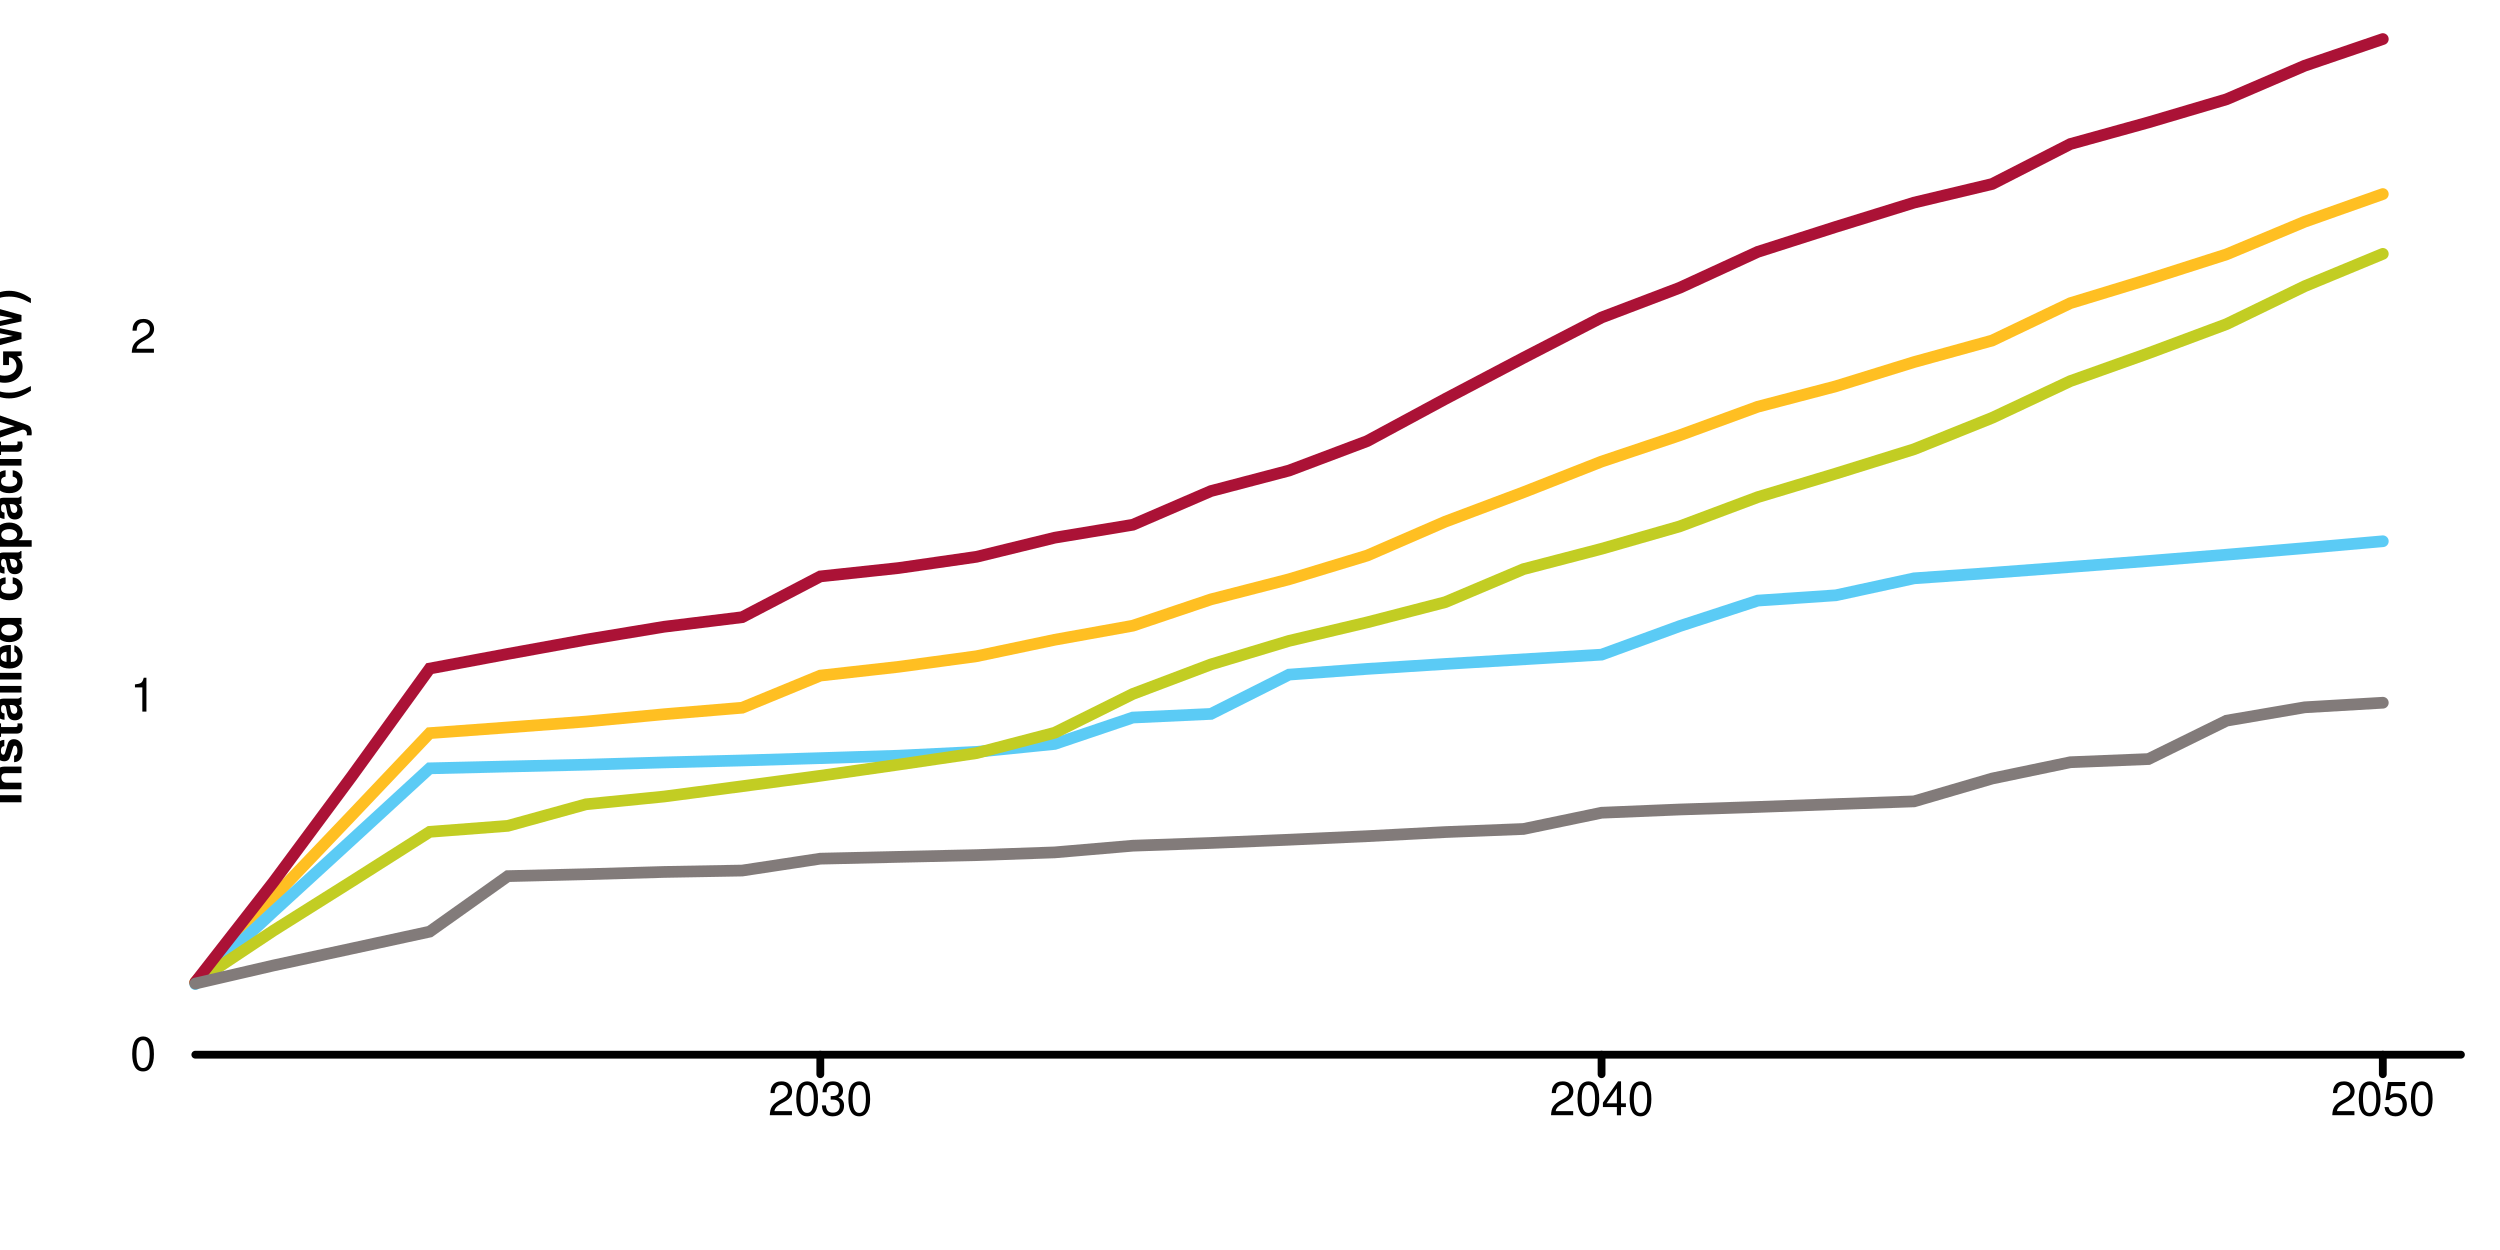
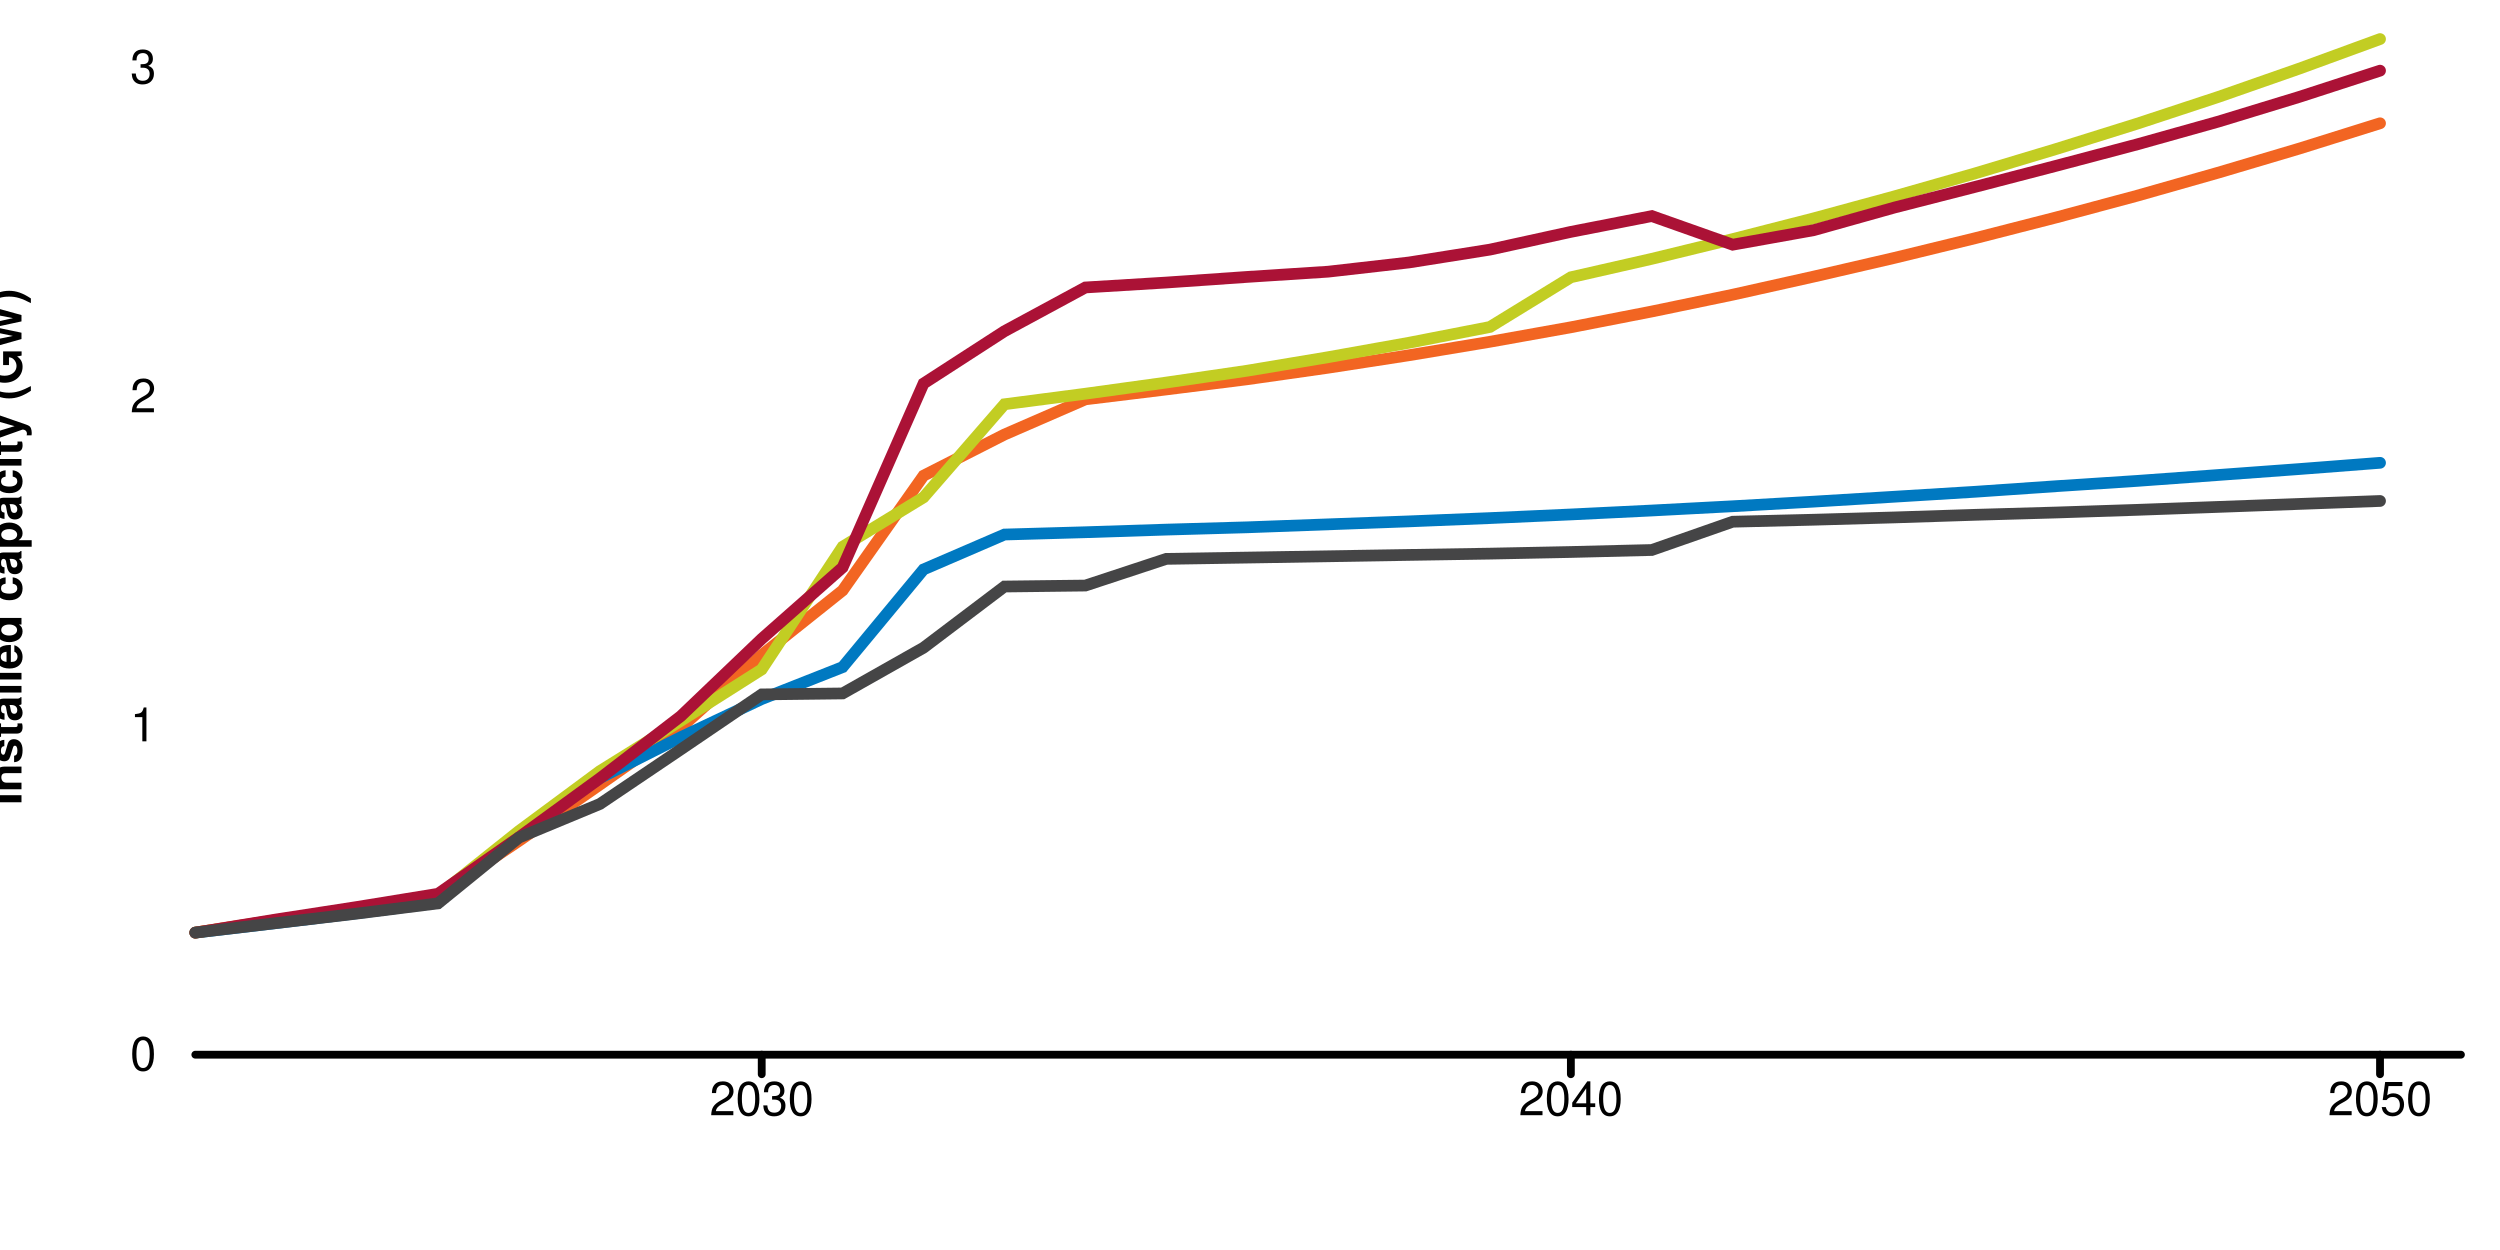
<svg xmlns="http://www.w3.org/2000/svg" width="640" height="320" viewBox="0 0 640 320" style="overflow:display" preserveAspectRatio="xMinYMin meet" overflow="visible">
  <defs>
    <style>
	.data-series path.line { fill-opacity: 0; }
	.data-series path.line.dotted { stroke-dasharray: 12 20 }
	.data-series circle { display: none; }
	.data-series:hover path.line, .data-series.on path.line { stroke-width: 5; }
	.data-series:hover circle, .data-series.on circle { display: inline; }
	.data-series circle:hover, .data-series circle.on { r: 6px!important; fill: black; }
	.grid { font-family: "Helvetica Neue",Helvetica,Arial,"Lucida Grande",sans-serif; }
	.grid line { stroke: rgb(0,0,0); stroke-width: 2; stroke-linecap: round; }
	.grid.grid-x text { text-anchor: middle; dominant-baseline: hanging; transform: translateY(10px); }
	.grid.grid-y text { text-anchor: end; dominant-baseline: middle; transform: translateX(-10px); }
	</style>
  </defs>
  <g class="grid grid-y">
    <line x1="50" y1="270" x2="630" y2="270" data-left="50" />
    <text x="50" y="270" text-anchor="end">0</text>
-     <text x="50" y="178.156" text-anchor="end">1</text>
-     <text x="50" y="86.312" text-anchor="end">2</text>
+     <text x="50" y="185.776" text-anchor="end">1</text>
+     <text x="50" y="101.552" text-anchor="end">2</text>
+     <text x="50" y="17.328" text-anchor="end">3</text>
    <text style="text-anchor:middle;dominant-baseline:hanging;font-weight:bold;transform: translateY(140px) rotate(-90deg);">Installed capacity (GW)</text>
  </g>
  <g class="grid grid-x">
-     <line class="tick" x1="210" y1="270" x2="210" y2="275" />
-     <text x="210" y="270" text-anchor="middle">2030</text>
-     <line class="tick" x1="410" y1="270" x2="410" y2="275" />
-     <text x="410" y="270" text-anchor="middle">2040</text>
-     <line class="tick" x1="610" y1="270" x2="610" y2="275" />
-     <text x="610" y="270" text-anchor="middle">2050</text>
+     <line class="tick" x1="195" y1="270" x2="195" y2="275" />
+     <text x="195" y="270" text-anchor="middle">2030</text>
+     <line class="tick" x1="402.143" y1="270" x2="402.143" y2="275" />
+     <text x="402.143" y="270" text-anchor="middle">2040</text>
+     <line class="tick" x1="609.286" y1="270" x2="609.286" y2="275" />
+     <text x="609.286" y="270" text-anchor="middle">2050</text>
    <text style="text-anchor:middle;dominant-baseline:hanging;font-weight:bold;transform: translateY(140px) rotate(-90deg);" />
  </g>
-   <g data-scenario="consumer-transformation" class="data-series">
-     <path d="M 50.00,251.46L 70.00,229.74L 90.00,208.77L 110.00,187.68L 130.00,186.22L 150.00,184.72L 170.00,182.84L 190.00,181.18L 210.00,172.95L 230.00,170.71L 250.00,167.99L 270.00,163.78L 290.00,160.18L 310.00,153.44L 330.00,148.29L 350.00,142.22L 370.00,133.54L 390.00,126.02L 410.00,118.16L 430.00,111.44L 450.00,104.12L 470.00,98.88L 490.00,92.69L 510.00,87.17L 530.00,77.61L 550.00,71.51L 570.00,65.11L 590.00,56.76L 610.00,49.68" id="Consumer Transformation" class="line" stroke="#FFBF22" stroke-width="3" stroke-linecap="round" />
-     <circle cx="50.00" cy="251.46" data-y="0.201818949" data-x="2022" r="4" fill="#FFBF22" />
-     <circle cx="70.00" cy="229.74" data-y="0.438388362" data-x="2023" r="4" fill="#FFBF22" />
-     <circle cx="90.00" cy="208.77" data-y="0.666669323" data-x="2024" r="4" fill="#FFBF22" />
-     <circle cx="110.00" cy="187.68" data-y="0.89629022" data-x="2025" r="4" fill="#FFBF22" />
-     <circle cx="130.00" cy="186.22" data-y="0.91223424" data-x="2026" r="4" fill="#FFBF22" />
-     <circle cx="150.00" cy="184.72" data-y="0.928571206" data-x="2027" r="4" fill="#FFBF22" />
-     <circle cx="170.00" cy="182.84" data-y="0.949045553" data-x="2028" r="4" fill="#FFBF22" />
-     <circle cx="190.00" cy="181.18" data-y="0.967047565" data-x="2029" r="4" fill="#FFBF22" />
-     <circle cx="210.00" cy="172.95" data-y="1.056679177" data-x="2030" r="4" fill="#FFBF22" />
-     <circle cx="230.00" cy="170.71" data-y="1.081080323" data-x="2031" r="4" fill="#FFBF22" />
-     <circle cx="250.00" cy="167.99" data-y="1.110653707" data-x="2032" r="4" fill="#FFBF22" />
-     <circle cx="270.00" cy="163.78" data-y="1.156505912" data-x="2033" r="4" fill="#FFBF22" />
-     <circle cx="290.00" cy="160.18" data-y="1.195753429" data-x="2034" r="4" fill="#FFBF22" />
-     <circle cx="310.00" cy="153.44" data-y="1.269108927" data-x="2035" r="4" fill="#FFBF22" />
-     <circle cx="330.00" cy="148.29" data-y="1.32521968" data-x="2036" r="4" fill="#FFBF22" />
-     <circle cx="350.00" cy="142.22" data-y="1.391256652" data-x="2037" r="4" fill="#FFBF22" />
-     <circle cx="370.00" cy="133.54" data-y="1.485740598" data-x="2038" r="4" fill="#FFBF22" />
-     <circle cx="390.00" cy="126.02" data-y="1.567652381" data-x="2039" r="4" fill="#FFBF22" />
-     <circle cx="410.00" cy="118.16" data-y="1.653250783" data-x="2040" r="4" fill="#FFBF22" />
-     <circle cx="430.00" cy="111.44" data-y="1.726365321" data-x="2041" r="4" fill="#FFBF22" />
-     <circle cx="450.00" cy="104.12" data-y="1.806131982" data-x="2042" r="4" fill="#FFBF22" />
-     <circle cx="470.00" cy="98.88" data-y="1.863164478" data-x="2043" r="4" fill="#FFBF22" />
-     <circle cx="490.00" cy="92.69" data-y="1.930511181" data-x="2044" r="4" fill="#FFBF22" />
-     <circle cx="510.00" cy="87.17" data-y="1.990665403" data-x="2045" r="4" fill="#FFBF22" />
-     <circle cx="530.00" cy="77.61" data-y="2.094709519" data-x="2046" r="4" fill="#FFBF22" />
-     <circle cx="550.00" cy="71.51" data-y="2.161202124" data-x="2047" r="4" fill="#FFBF22" />
-     <circle cx="570.00" cy="65.11" data-y="2.230872059" data-x="2048" r="4" fill="#FFBF22" />
-     <circle cx="590.00" cy="56.76" data-y="2.321739615" data-x="2049" r="4" fill="#FFBF22" />
-     <circle cx="610.00" cy="49.68" data-y="2.398813678" data-x="2050" r="4" fill="#FFBF22" />
+   <g data-scenario="electric-engagement" class="data-series">
+     <path d="M 50.00,238.75L 70.71,235.55L 91.43,232.52L 112.14,229.15L 132.86,215.25L 153.57,200.85L 174.29,186.28L 195.00,167.67L 215.71,151.16L 236.43,121.77L 257.14,111.24L 277.86,102.23L 298.57,99.70L 319.29,97.09L 340.00,94.14L 360.71,90.94L 381.43,87.49L 402.14,83.78L 422.86,79.74L 443.57,75.44L 464.29,70.81L 485.00,66.01L 505.71,60.96L 526.43,55.65L 547.14,50.09L 567.86,44.20L 588.57,38.05L 609.29,31.56" id="Electric Engagement" class="line" stroke="#F26522" stroke-width="3" stroke-linecap="round" />
+     <circle cx="50.00" cy="238.75" data-y="0.371" data-x="2023" r="4" fill="#F26522" />
+     <circle cx="70.71" cy="235.55" data-y="0.409" data-x="2024" r="4" fill="#F26522" />
+     <circle cx="91.43" cy="232.52" data-y="0.445" data-x="2025" r="4" fill="#F26522" />
+     <circle cx="112.14" cy="229.15" data-y="0.485" data-x="2026" r="4" fill="#F26522" />
+     <circle cx="132.86" cy="215.25" data-y="0.650" data-x="2027" r="4" fill="#F26522" />
+     <circle cx="153.57" cy="200.85" data-y="0.821" data-x="2028" r="4" fill="#F26522" />
+     <circle cx="174.29" cy="186.28" data-y="0.994" data-x="2029" r="4" fill="#F26522" />
+     <circle cx="195.00" cy="167.67" data-y="1.215" data-x="2030" r="4" fill="#F26522" />
+     <circle cx="215.71" cy="151.16" data-y="1.411" data-x="2031" r="4" fill="#F26522" />
+     <circle cx="236.43" cy="121.77" data-y="1.760" data-x="2032" r="4" fill="#F26522" />
+     <circle cx="257.14" cy="111.24" data-y="1.885" data-x="2033" r="4" fill="#F26522" />
+     <circle cx="277.86" cy="102.23" data-y="1.992" data-x="2034" r="4" fill="#F26522" />
+     <circle cx="298.57" cy="99.70" data-y="2.022" data-x="2035" r="4" fill="#F26522" />
+     <circle cx="319.29" cy="97.09" data-y="2.053" data-x="2036" r="4" fill="#F26522" />
+     <circle cx="340.00" cy="94.14" data-y="2.088" data-x="2037" r="4" fill="#F26522" />
+     <circle cx="360.71" cy="90.94" data-y="2.126" data-x="2038" r="4" fill="#F26522" />
+     <circle cx="381.43" cy="87.49" data-y="2.167" data-x="2039" r="4" fill="#F26522" />
+     <circle cx="402.14" cy="83.78" data-y="2.211" data-x="2040" r="4" fill="#F26522" />
+     <circle cx="422.86" cy="79.74" data-y="2.259" data-x="2041" r="4" fill="#F26522" />
+     <circle cx="443.57" cy="75.44" data-y="2.310" data-x="2042" r="4" fill="#F26522" />
+     <circle cx="464.29" cy="70.81" data-y="2.365" data-x="2043" r="4" fill="#F26522" />
+     <circle cx="485.00" cy="66.01" data-y="2.422" data-x="2044" r="4" fill="#F26522" />
+     <circle cx="505.71" cy="60.96" data-y="2.482" data-x="2045" r="4" fill="#F26522" />
+     <circle cx="526.43" cy="55.65" data-y="2.545" data-x="2046" r="4" fill="#F26522" />
+     <circle cx="547.14" cy="50.09" data-y="2.611" data-x="2047" r="4" fill="#F26522" />
+     <circle cx="567.86" cy="44.20" data-y="2.681" data-x="2048" r="4" fill="#F26522" />
+     <circle cx="588.57" cy="38.05" data-y="2.754" data-x="2049" r="4" fill="#F26522" />
+     <circle cx="609.29" cy="31.56" data-y="2.831" data-x="2050" r="4" fill="#F26522" />
  </g>
-   <g data-scenario="system-transformation" class="data-series">
-     <path d="M 50.00,251.92L 70.00,233.36L 90.00,215.05L 110.00,196.69L 130.00,196.22L 150.00,195.76L 170.00,195.18L 190.00,194.68L 210.00,194.08L 230.00,193.46L 250.00,192.48L 270.00,190.45L 290.00,183.69L 310.00,182.76L 330.00,172.70L 350.00,171.24L 370.00,169.97L 390.00,168.78L 410.00,167.59L 430.00,160.28L 450.00,153.75L 470.00,152.39L 490.00,148.05L 510.00,146.64L 530.00,145.14L 550.00,143.61L 570.00,142.00L 590.00,140.32L 610.00,138.56" id="System Transformation" class="line" stroke="#5BCBF5" stroke-width="3" stroke-linecap="round" />
-     <circle cx="50.00" cy="251.92" data-y="0.196857903" data-x="2022" r="4" fill="#5BCBF5" />
-     <circle cx="70.00" cy="233.36" data-y="0.398944205" data-x="2023" r="4" fill="#5BCBF5" />
-     <circle cx="90.00" cy="215.05" data-y="0.598310071" data-x="2024" r="4" fill="#5BCBF5" />
-     <circle cx="110.00" cy="196.69" data-y="0.798156265" data-x="2025" r="4" fill="#5BCBF5" />
-     <circle cx="130.00" cy="196.22" data-y="0.80331097" data-x="2026" r="4" fill="#5BCBF5" />
-     <circle cx="150.00" cy="195.76" data-y="0.808343452" data-x="2027" r="4" fill="#5BCBF5" />
-     <circle cx="170.00" cy="195.18" data-y="0.814658454" data-x="2028" r="4" fill="#5BCBF5" />
-     <circle cx="190.00" cy="194.68" data-y="0.820067979" data-x="2029" r="4" fill="#5BCBF5" />
-     <circle cx="210.00" cy="194.08" data-y="0.826631752" data-x="2030" r="4" fill="#5BCBF5" />
-     <circle cx="230.00" cy="193.46" data-y="0.833393535" data-x="2031" r="4" fill="#5BCBF5" />
-     <circle cx="250.00" cy="192.48" data-y="0.844040494" data-x="2032" r="4" fill="#5BCBF5" />
-     <circle cx="270.00" cy="190.45" data-y="0.866145157" data-x="2033" r="4" fill="#5BCBF5" />
-     <circle cx="290.00" cy="183.69" data-y="0.939716664" data-x="2034" r="4" fill="#5BCBF5" />
-     <circle cx="310.00" cy="182.76" data-y="0.949890597" data-x="2035" r="4" fill="#5BCBF5" />
-     <circle cx="330.00" cy="172.70" data-y="1.05944531" data-x="2036" r="4" fill="#5BCBF5" />
-     <circle cx="350.00" cy="171.24" data-y="1.075319544" data-x="2037" r="4" fill="#5BCBF5" />
-     <circle cx="370.00" cy="169.97" data-y="1.089085755" data-x="2038" r="4" fill="#5BCBF5" />
-     <circle cx="390.00" cy="168.78" data-y="1.102036117" data-x="2039" r="4" fill="#5BCBF5" />
-     <circle cx="410.00" cy="167.59" data-y="1.115016562" data-x="2040" r="4" fill="#5BCBF5" />
-     <circle cx="430.00" cy="160.28" data-y="1.194687244" data-x="2041" r="4" fill="#5BCBF5" />
-     <circle cx="450.00" cy="153.75" data-y="1.265754034" data-x="2042" r="4" fill="#5BCBF5" />
-     <circle cx="470.00" cy="152.39" data-y="1.280514791" data-x="2043" r="4" fill="#5BCBF5" />
-     <circle cx="490.00" cy="148.05" data-y="1.327775535" data-x="2044" r="4" fill="#5BCBF5" />
-     <circle cx="510.00" cy="146.64" data-y="1.343170636" data-x="2045" r="4" fill="#5BCBF5" />
-     <circle cx="530.00" cy="145.14" data-y="1.359459697" data-x="2046" r="4" fill="#5BCBF5" />
-     <circle cx="550.00" cy="143.61" data-y="1.376100121" data-x="2047" r="4" fill="#5BCBF5" />
-     <circle cx="570.00" cy="142.00" data-y="1.393693552" data-x="2048" r="4" fill="#5BCBF5" />
-     <circle cx="590.00" cy="140.32" data-y="1.412001492" data-x="2049" r="4" fill="#5BCBF5" />
-     <circle cx="610.00" cy="138.56" data-y="1.431120217" data-x="2050" r="4" fill="#5BCBF5" />
+   <g data-scenario="hydrogen-evolution" class="data-series">
+     <path d="M 50.00,238.75L 70.71,236.31L 91.43,233.78L 112.14,231.09L 132.86,213.15L 153.57,199.17L 174.29,188.72L 195.00,178.95L 215.71,170.78L 236.43,145.77L 257.14,136.84L 277.86,136.25L 298.57,135.58L 319.29,134.99L 340.00,134.23L 360.71,133.47L 381.43,132.63L 402.14,131.70L 422.86,130.69L 443.57,129.60L 464.29,128.42L 485.00,127.16L 505.71,125.89L 526.43,124.46L 547.14,123.11L 567.86,121.60L 588.57,120.08L 609.29,118.48" id="Hydrogen Evolution" class="line" stroke="#0079C1" stroke-width="3" stroke-linecap="round" />
+     <circle cx="50.00" cy="238.75" data-y="0.371" data-x="2023" r="4" fill="#0079C1" />
+     <circle cx="70.71" cy="236.31" data-y="0.400" data-x="2024" r="4" fill="#0079C1" />
+     <circle cx="91.43" cy="233.78" data-y="0.430" data-x="2025" r="4" fill="#0079C1" />
+     <circle cx="112.14" cy="231.09" data-y="0.462" data-x="2026" r="4" fill="#0079C1" />
+     <circle cx="132.86" cy="213.15" data-y="0.675" data-x="2027" r="4" fill="#0079C1" />
+     <circle cx="153.57" cy="199.17" data-y="0.841" data-x="2028" r="4" fill="#0079C1" />
+     <circle cx="174.29" cy="188.72" data-y="0.965" data-x="2029" r="4" fill="#0079C1" />
+     <circle cx="195.00" cy="178.95" data-y="1.081" data-x="2030" r="4" fill="#0079C1" />
+     <circle cx="215.71" cy="170.78" data-y="1.178" data-x="2031" r="4" fill="#0079C1" />
+     <circle cx="236.43" cy="145.77" data-y="1.475" data-x="2032" r="4" fill="#0079C1" />
+     <circle cx="257.14" cy="136.84" data-y="1.581" data-x="2033" r="4" fill="#0079C1" />
+     <circle cx="277.86" cy="136.25" data-y="1.588" data-x="2034" r="4" fill="#0079C1" />
+     <circle cx="298.57" cy="135.58" data-y="1.596" data-x="2035" r="4" fill="#0079C1" />
+     <circle cx="319.29" cy="134.99" data-y="1.603" data-x="2036" r="4" fill="#0079C1" />
+     <circle cx="340.00" cy="134.23" data-y="1.612" data-x="2037" r="4" fill="#0079C1" />
+     <circle cx="360.71" cy="133.47" data-y="1.621" data-x="2038" r="4" fill="#0079C1" />
+     <circle cx="381.43" cy="132.63" data-y="1.631" data-x="2039" r="4" fill="#0079C1" />
+     <circle cx="402.14" cy="131.70" data-y="1.642" data-x="2040" r="4" fill="#0079C1" />
+     <circle cx="422.86" cy="130.69" data-y="1.654" data-x="2041" r="4" fill="#0079C1" />
+     <circle cx="443.57" cy="129.60" data-y="1.667" data-x="2042" r="4" fill="#0079C1" />
+     <circle cx="464.29" cy="128.42" data-y="1.681" data-x="2043" r="4" fill="#0079C1" />
+     <circle cx="485.00" cy="127.16" data-y="1.696" data-x="2044" r="4" fill="#0079C1" />
+     <circle cx="505.71" cy="125.89" data-y="1.711" data-x="2045" r="4" fill="#0079C1" />
+     <circle cx="526.43" cy="124.46" data-y="1.728" data-x="2046" r="4" fill="#0079C1" />
+     <circle cx="547.14" cy="123.11" data-y="1.744" data-x="2047" r="4" fill="#0079C1" />
+     <circle cx="567.86" cy="121.60" data-y="1.762" data-x="2048" r="4" fill="#0079C1" />
+     <circle cx="588.57" cy="120.08" data-y="1.780" data-x="2049" r="4" fill="#0079C1" />
+     <circle cx="609.29" cy="118.48" data-y="1.799" data-x="2050" r="4" fill="#0079C1" />
  </g>
-   <g data-scenario="leading-the-way" class="data-series">
-     <path d="M 50.00,251.54L 70.00,238.24L 90.00,225.66L 110.00,212.95L 130.00,211.42L 150.00,205.90L 170.00,203.91L 190.00,201.27L 210.00,198.60L 230.00,195.74L 250.00,192.80L 270.00,187.58L 290.00,177.65L 310.00,170.09L 330.00,164.06L 350.00,159.32L 370.00,154.15L 390.00,145.70L 410.00,140.49L 430.00,134.75L 450.00,127.26L 470.00,121.23L 490.00,115.00L 510.00,106.96L 530.00,97.56L 550.00,90.43L 570.00,82.97L 590.00,73.27L 610.00,64.99" id="Leading The Way" class="line" stroke="#C2CD23" stroke-width="3" stroke-linecap="round" />
-     <circle cx="50.00" cy="251.54" data-y="0.200970897" data-x="2022" r="4" fill="#C2CD23" />
-     <circle cx="70.00" cy="238.24" data-y="0.345845614" data-x="2023" r="4" fill="#C2CD23" />
-     <circle cx="90.00" cy="225.66" data-y="0.48281428" data-x="2024" r="4" fill="#C2CD23" />
-     <circle cx="110.00" cy="212.95" data-y="0.621196077" data-x="2025" r="4" fill="#C2CD23" />
-     <circle cx="130.00" cy="211.42" data-y="0.637809953" data-x="2026" r="4" fill="#C2CD23" />
-     <circle cx="150.00" cy="205.90" data-y="0.697887893" data-x="2027" r="4" fill="#C2CD23" />
-     <circle cx="170.00" cy="203.91" data-y="0.719618751" data-x="2028" r="4" fill="#C2CD23" />
-     <circle cx="190.00" cy="201.27" data-y="0.74829695" data-x="2029" r="4" fill="#C2CD23" />
-     <circle cx="210.00" cy="198.60" data-y="0.777435934" data-x="2030" r="4" fill="#C2CD23" />
-     <circle cx="230.00" cy="195.74" data-y="0.808538489" data-x="2031" r="4" fill="#C2CD23" />
-     <circle cx="250.00" cy="192.80" data-y="0.840512813" data-x="2032" r="4" fill="#C2CD23" />
-     <circle cx="270.00" cy="187.58" data-y="0.897429032" data-x="2033" r="4" fill="#C2CD23" />
-     <circle cx="290.00" cy="177.65" data-y="1.005539062" data-x="2034" r="4" fill="#C2CD23" />
-     <circle cx="310.00" cy="170.09" data-y="1.087840965" data-x="2035" r="4" fill="#C2CD23" />
-     <circle cx="330.00" cy="164.06" data-y="1.153487038" data-x="2036" r="4" fill="#C2CD23" />
-     <circle cx="350.00" cy="159.32" data-y="1.205115804" data-x="2037" r="4" fill="#C2CD23" />
-     <circle cx="370.00" cy="154.15" data-y="1.261324043" data-x="2038" r="4" fill="#C2CD23" />
-     <circle cx="390.00" cy="145.70" data-y="1.353378963" data-x="2039" r="4" fill="#C2CD23" />
-     <circle cx="410.00" cy="140.49" data-y="1.410117878" data-x="2040" r="4" fill="#C2CD23" />
-     <circle cx="430.00" cy="134.75" data-y="1.472600453" data-x="2041" r="4" fill="#C2CD23" />
-     <circle cx="450.00" cy="127.26" data-y="1.554162853" data-x="2042" r="4" fill="#C2CD23" />
-     <circle cx="470.00" cy="121.23" data-y="1.619826844" data-x="2043" r="4" fill="#C2CD23" />
-     <circle cx="490.00" cy="115.00" data-y="1.687676348" data-x="2044" r="4" fill="#C2CD23" />
-     <circle cx="510.00" cy="106.96" data-y="1.775198146" data-x="2045" r="4" fill="#C2CD23" />
-     <circle cx="530.00" cy="97.56" data-y="1.877521724" data-x="2046" r="4" fill="#C2CD23" />
-     <circle cx="550.00" cy="90.43" data-y="1.955183765" data-x="2047" r="4" fill="#C2CD23" />
-     <circle cx="570.00" cy="82.97" data-y="2.036429835" data-x="2048" r="4" fill="#C2CD23" />
-     <circle cx="590.00" cy="73.27" data-y="2.142054176" data-x="2049" r="4" fill="#C2CD23" />
-     <circle cx="610.00" cy="64.99" data-y="2.2321042" data-x="2050" r="4" fill="#C2CD23" />
+   <g data-scenario="holistic-transition" class="data-series">
+     <path d="M 50.00,238.75L 70.71,235.55L 91.43,232.52L 112.14,229.24L 132.86,212.73L 153.57,197.40L 174.29,184.51L 195.00,171.37L 215.71,139.96L 236.43,127.32L 257.14,103.49L 277.86,100.79L 298.57,97.93L 319.29,94.90L 340.00,91.44L 360.71,87.74L 381.43,83.70L 402.14,70.98L 422.86,66.26L 443.57,61.21L 464.29,55.90L 485.00,50.26L 505.71,44.36L 526.43,38.13L 547.14,31.65L 567.86,24.82L 588.57,17.58L 609.29,10.00" id="Holistic Transition" class="line" stroke="#C2CD23" stroke-width="3" stroke-linecap="round" />
+     <circle cx="50.00" cy="238.75" data-y="0.371" data-x="2023" r="4" fill="#C2CD23" />
+     <circle cx="70.71" cy="235.55" data-y="0.409" data-x="2024" r="4" fill="#C2CD23" />
+     <circle cx="91.43" cy="232.52" data-y="0.445" data-x="2025" r="4" fill="#C2CD23" />
+     <circle cx="112.14" cy="229.24" data-y="0.484" data-x="2026" r="4" fill="#C2CD23" />
+     <circle cx="132.86" cy="212.73" data-y="0.680" data-x="2027" r="4" fill="#C2CD23" />
+     <circle cx="153.57" cy="197.40" data-y="0.862" data-x="2028" r="4" fill="#C2CD23" />
+     <circle cx="174.29" cy="184.51" data-y="1.015" data-x="2029" r="4" fill="#C2CD23" />
+     <circle cx="195.00" cy="171.37" data-y="1.171" data-x="2030" r="4" fill="#C2CD23" />
+     <circle cx="215.71" cy="139.96" data-y="1.544" data-x="2031" r="4" fill="#C2CD23" />
+     <circle cx="236.43" cy="127.32" data-y="1.694" data-x="2032" r="4" fill="#C2CD23" />
+     <circle cx="257.14" cy="103.49" data-y="1.977" data-x="2033" r="4" fill="#C2CD23" />
+     <circle cx="277.86" cy="100.79" data-y="2.009" data-x="2034" r="4" fill="#C2CD23" />
+     <circle cx="298.57" cy="97.93" data-y="2.043" data-x="2035" r="4" fill="#C2CD23" />
+     <circle cx="319.29" cy="94.90" data-y="2.079" data-x="2036" r="4" fill="#C2CD23" />
+     <circle cx="340.00" cy="91.44" data-y="2.120" data-x="2037" r="4" fill="#C2CD23" />
+     <circle cx="360.71" cy="87.74" data-y="2.164" data-x="2038" r="4" fill="#C2CD23" />
+     <circle cx="381.43" cy="83.70" data-y="2.212" data-x="2039" r="4" fill="#C2CD23" />
+     <circle cx="402.14" cy="70.98" data-y="2.363" data-x="2040" r="4" fill="#C2CD23" />
+     <circle cx="422.86" cy="66.26" data-y="2.419" data-x="2041" r="4" fill="#C2CD23" />
+     <circle cx="443.57" cy="61.21" data-y="2.479" data-x="2042" r="4" fill="#C2CD23" />
+     <circle cx="464.29" cy="55.90" data-y="2.542" data-x="2043" r="4" fill="#C2CD23" />
+     <circle cx="485.00" cy="50.26" data-y="2.609" data-x="2044" r="4" fill="#C2CD23" />
+     <circle cx="505.71" cy="44.36" data-y="2.679" data-x="2045" r="4" fill="#C2CD23" />
+     <circle cx="526.43" cy="38.13" data-y="2.753" data-x="2046" r="4" fill="#C2CD23" />
+     <circle cx="547.14" cy="31.65" data-y="2.830" data-x="2047" r="4" fill="#C2CD23" />
+     <circle cx="567.86" cy="24.82" data-y="2.911" data-x="2048" r="4" fill="#C2CD23" />
+     <circle cx="588.57" cy="17.58" data-y="2.997" data-x="2049" r="4" fill="#C2CD23" />
+     <circle cx="609.29" cy="10.00" data-y="3.087" data-x="2050" r="4" fill="#C2CD23" />
  </g>
-   <g data-scenario="planning-scenario" class="data-series">
-     <path d="M 50.00,251.46L 70.00,225.81L 90.00,198.82L 110.00,171.15L 130.00,167.40L 150.00,163.76L 170.00,160.45L 190.00,158.00L 210.00,147.56L 230.00,145.42L 250.00,142.54L 270.00,137.65L 290.00,134.34L 310.00,125.71L 330.00,120.46L 350.00,112.92L 370.00,102.13L 390.00,91.61L 410.00,81.28L 430.00,73.67L 450.00,64.47L 470.00,58.07L 490.00,51.87L 510.00,47.10L 530.00,36.87L 550.00,31.33L 570.00,25.41L 590.00,16.82L 610.00,10.00" id="NPg Best View" class="line" stroke="#ab1236" stroke-width="3" stroke-linecap="round" />
-     <circle cx="50.00" cy="251.46" data-y="0.201818949" data-x="2022" r="4" fill="#ab1236" />
-     <circle cx="70.00" cy="225.81" data-y="0.481125692" data-x="2023" r="4" fill="#ab1236" />
-     <circle cx="90.00" cy="198.82" data-y="0.77503719" data-x="2024" r="4" fill="#ab1236" />
-     <circle cx="110.00" cy="171.15" data-y="1.076262415" data-x="2025" r="4" fill="#ab1236" />
-     <circle cx="130.00" cy="167.40" data-y="1.117138722" data-x="2026" r="4" fill="#ab1236" />
-     <circle cx="150.00" cy="163.76" data-y="1.156770093" data-x="2027" r="4" fill="#ab1236" />
-     <circle cx="170.00" cy="160.45" data-y="1.192756647" data-x="2028" r="4" fill="#ab1236" />
-     <circle cx="190.00" cy="158.00" data-y="1.219481647" data-x="2029" r="4" fill="#ab1236" />
-     <circle cx="210.00" cy="147.56" data-y="1.333171009" data-x="2030" r="4" fill="#ab1236" />
-     <circle cx="230.00" cy="145.42" data-y="1.356384332" data-x="2031" r="4" fill="#ab1236" />
-     <circle cx="250.00" cy="142.54" data-y="1.387796703" data-x="2032" r="4" fill="#ab1236" />
-     <circle cx="270.00" cy="137.65" data-y="1.441012417" data-x="2033" r="4" fill="#ab1236" />
-     <circle cx="290.00" cy="134.34" data-y="1.477104464" data-x="2034" r="4" fill="#ab1236" />
-     <circle cx="310.00" cy="125.71" data-y="1.571058993" data-x="2035" r="4" fill="#ab1236" />
-     <circle cx="330.00" cy="120.46" data-y="1.628148886" data-x="2036" r="4" fill="#ab1236" />
-     <circle cx="350.00" cy="112.92" data-y="1.710261518" data-x="2037" r="4" fill="#ab1236" />
-     <circle cx="370.00" cy="102.13" data-y="1.827780051" data-x="2038" r="4" fill="#ab1236" />
-     <circle cx="390.00" cy="91.61" data-y="1.942295735" data-x="2039" r="4" fill="#ab1236" />
-     <circle cx="410.00" cy="81.28" data-y="2.054812906" data-x="2040" r="4" fill="#ab1236" />
-     <circle cx="430.00" cy="73.67" data-y="2.137612431" data-x="2041" r="4" fill="#ab1236" />
-     <circle cx="450.00" cy="64.47" data-y="2.237854253" data-x="2042" r="4" fill="#ab1236" />
-     <circle cx="470.00" cy="58.07" data-y="2.307484516" data-x="2043" r="4" fill="#ab1236" />
-     <circle cx="490.00" cy="51.87" data-y="2.37498958" data-x="2044" r="4" fill="#ab1236" />
-     <circle cx="510.00" cy="47.10" data-y="2.426959145" data-x="2045" r="4" fill="#ab1236" />
-     <circle cx="530.00" cy="36.87" data-y="2.538360079" data-x="2046" r="4" fill="#ab1236" />
-     <circle cx="550.00" cy="31.33" data-y="2.598632944" data-x="2047" r="4" fill="#ab1236" />
-     <circle cx="570.00" cy="25.41" data-y="2.663119779" data-x="2048" r="4" fill="#ab1236" />
-     <circle cx="590.00" cy="16.82" data-y="2.756597179" data-x="2049" r="4" fill="#ab1236" />
-     <circle cx="610.00" cy="10.00" data-y="2.830887288" data-x="2050" r="4" fill="#ab1236" />
+   <g data-scenario="reference-scenario" class="data-series">
+     <path d="M 50.00,238.75L 70.71,235.38L 91.43,232.18L 112.14,228.81L 132.86,214.33L 153.57,199.25L 174.29,183.33L 195.00,163.54L 215.71,145.26L 236.43,98.18L 257.14,84.79L 277.86,73.59L 298.57,72.33L 319.29,70.89L 340.00,69.55L 360.71,67.19L 381.43,63.90L 402.14,59.36L 422.86,55.31L 443.57,62.64L 464.29,58.93L 485.00,53.12L 505.71,47.82L 526.43,42.43L 547.14,36.95L 567.86,31.14L 588.57,24.82L 609.29,18.09" id="NPg Reference Scenario" class="line" stroke="#ab1236" stroke-width="3" stroke-linecap="round" />
+     <circle cx="50.00" cy="238.75" data-y="0.371" data-x="2023" r="4" fill="#ab1236" />
+     <circle cx="70.71" cy="235.38" data-y="0.411" data-x="2024" r="4" fill="#ab1236" />
+     <circle cx="91.43" cy="232.18" data-y="0.449" data-x="2025" r="4" fill="#ab1236" />
+     <circle cx="112.14" cy="228.81" data-y="0.489" data-x="2026" r="4" fill="#ab1236" />
+     <circle cx="132.86" cy="214.33" data-y="0.661" data-x="2027" r="4" fill="#ab1236" />
+     <circle cx="153.57" cy="199.25" data-y="0.840" data-x="2028" r="4" fill="#ab1236" />
+     <circle cx="174.29" cy="183.33" data-y="1.029" data-x="2029" r="4" fill="#ab1236" />
+     <circle cx="195.00" cy="163.54" data-y="1.264" data-x="2030" r="4" fill="#ab1236" />
+     <circle cx="215.71" cy="145.26" data-y="1.481" data-x="2031" r="4" fill="#ab1236" />
+     <circle cx="236.43" cy="98.18" data-y="2.040" data-x="2032" r="4" fill="#ab1236" />
+     <circle cx="257.14" cy="84.79" data-y="2.199" data-x="2033" r="4" fill="#ab1236" />
+     <circle cx="277.86" cy="73.59" data-y="2.332" data-x="2034" r="4" fill="#ab1236" />
+     <circle cx="298.57" cy="72.33" data-y="2.347" data-x="2035" r="4" fill="#ab1236" />
+     <circle cx="319.29" cy="70.89" data-y="2.364" data-x="2036" r="4" fill="#ab1236" />
+     <circle cx="340.00" cy="69.55" data-y="2.380" data-x="2037" r="4" fill="#ab1236" />
+     <circle cx="360.71" cy="67.19" data-y="2.408" data-x="2038" r="4" fill="#ab1236" />
+     <circle cx="381.43" cy="63.90" data-y="2.447" data-x="2039" r="4" fill="#ab1236" />
+     <circle cx="402.14" cy="59.36" data-y="2.501" data-x="2040" r="4" fill="#ab1236" />
+     <circle cx="422.86" cy="55.31" data-y="2.549" data-x="2041" r="4" fill="#ab1236" />
+     <circle cx="443.57" cy="62.64" data-y="2.462" data-x="2042" r="4" fill="#ab1236" />
+     <circle cx="464.29" cy="58.93" data-y="2.506" data-x="2043" r="4" fill="#ab1236" />
+     <circle cx="485.00" cy="53.12" data-y="2.575" data-x="2044" r="4" fill="#ab1236" />
+     <circle cx="505.71" cy="47.82" data-y="2.638" data-x="2045" r="4" fill="#ab1236" />
+     <circle cx="526.43" cy="42.43" data-y="2.702" data-x="2046" r="4" fill="#ab1236" />
+     <circle cx="547.14" cy="36.95" data-y="2.767" data-x="2047" r="4" fill="#ab1236" />
+     <circle cx="567.86" cy="31.14" data-y="2.836" data-x="2048" r="4" fill="#ab1236" />
+     <circle cx="588.57" cy="24.82" data-y="2.911" data-x="2049" r="4" fill="#ab1236" />
+     <circle cx="609.29" cy="18.09" data-y="2.991" data-x="2050" r="4" fill="#ab1236" />
  </g>
-   <g data-scenario="falling-short" class="data-series">
-     <path d="M 50.00,251.79L 70.00,247.16L 90.00,242.84L 110.00,238.50L 130.00,224.29L 150.00,223.80L 170.00,223.22L 190.00,222.86L 210.00,219.82L 230.00,219.36L 250.00,218.91L 270.00,218.21L 290.00,216.50L 310.00,215.80L 330.00,214.97L 350.00,214.06L 370.00,213.01L 390.00,212.22L 410.00,208.06L 430.00,207.23L 450.00,206.58L 470.00,205.85L 490.00,205.15L 510.00,199.30L 530.00,195.13L 550.00,194.32L 570.00,184.49L 590.00,181.07L 610.00,179.90" id="Falling Short" class="line" stroke="#827B7A" stroke-width="3" stroke-linecap="round" />
-     <circle cx="50.00" cy="251.79" data-y="0.198251652" data-x="2022" r="4" fill="#827B7A" />
-     <circle cx="70.00" cy="247.16" data-y="0.248654254" data-x="2023" r="4" fill="#827B7A" />
-     <circle cx="90.00" cy="242.84" data-y="0.295679436" data-x="2024" r="4" fill="#827B7A" />
-     <circle cx="110.00" cy="238.50" data-y="0.342993514" data-x="2025" r="4" fill="#827B7A" />
-     <circle cx="130.00" cy="224.29" data-y="0.497656482" data-x="2026" r="4" fill="#827B7A" />
-     <circle cx="150.00" cy="223.80" data-y="0.503013622" data-x="2027" r="4" fill="#827B7A" />
-     <circle cx="170.00" cy="223.22" data-y="0.509388209" data-x="2028" r="4" fill="#827B7A" />
-     <circle cx="190.00" cy="222.86" data-y="0.513254393" data-x="2029" r="4" fill="#827B7A" />
-     <circle cx="210.00" cy="219.82" data-y="0.546405473" data-x="2030" r="4" fill="#827B7A" />
-     <circle cx="230.00" cy="219.36" data-y="0.551350254" data-x="2031" r="4" fill="#827B7A" />
-     <circle cx="250.00" cy="218.91" data-y="0.556287501" data-x="2032" r="4" fill="#827B7A" />
-     <circle cx="270.00" cy="218.21" data-y="0.563842157" data-x="2033" r="4" fill="#827B7A" />
-     <circle cx="290.00" cy="216.50" data-y="0.582551315" data-x="2034" r="4" fill="#827B7A" />
-     <circle cx="310.00" cy="215.80" data-y="0.590133637" data-x="2035" r="4" fill="#827B7A" />
-     <circle cx="330.00" cy="214.97" data-y="0.599178068" data-x="2036" r="4" fill="#827B7A" />
-     <circle cx="350.00" cy="214.06" data-y="0.609120004" data-x="2037" r="4" fill="#827B7A" />
-     <circle cx="370.00" cy="213.01" data-y="0.620490317" data-x="2038" r="4" fill="#827B7A" />
-     <circle cx="390.00" cy="212.22" data-y="0.62906328" data-x="2039" r="4" fill="#827B7A" />
-     <circle cx="410.00" cy="208.06" data-y="0.674434447" data-x="2040" r="4" fill="#827B7A" />
-     <circle cx="430.00" cy="207.23" data-y="0.683444198" data-x="2041" r="4" fill="#827B7A" />
-     <circle cx="450.00" cy="206.58" data-y="0.690508642" data-x="2042" r="4" fill="#827B7A" />
-     <circle cx="470.00" cy="205.85" data-y="0.698414591" data-x="2043" r="4" fill="#827B7A" />
-     <circle cx="490.00" cy="205.15" data-y="0.706130703" data-x="2044" r="4" fill="#827B7A" />
-     <circle cx="510.00" cy="199.30" data-y="0.769734926" data-x="2045" r="4" fill="#827B7A" />
-     <circle cx="530.00" cy="195.13" data-y="0.815164309" data-x="2046" r="4" fill="#827B7A" />
-     <circle cx="550.00" cy="194.32" data-y="0.824057528" data-x="2047" r="4" fill="#827B7A" />
-     <circle cx="570.00" cy="184.49" data-y="0.931069991" data-x="2048" r="4" fill="#827B7A" />
-     <circle cx="590.00" cy="181.07" data-y="0.968229917" data-x="2049" r="4" fill="#827B7A" />
-     <circle cx="610.00" cy="179.90" data-y="0.981049895" data-x="2050" r="4" fill="#827B7A" />
+   <g data-scenario="counterfactual" class="data-series">
+     <path d="M 50.00,238.75L 70.71,236.31L 91.43,233.87L 112.14,231.26L 132.86,214.41L 153.57,205.82L 174.29,191.84L 195.00,177.77L 215.71,177.52L 236.43,165.81L 257.14,150.15L 277.86,149.90L 298.57,143.07L 319.29,142.74L 340.00,142.40L 360.71,142.06L 381.43,141.73L 402.14,141.31L 422.86,140.80L 443.57,133.56L 464.29,133.05L 485.00,132.46L 505.71,131.79L 526.43,131.20L 547.14,130.52L 567.86,129.77L 588.57,129.01L 609.29,128.25" id="Counterfactual" class="line" stroke="#454546" stroke-width="3" stroke-linecap="round" />
+     <circle cx="50.00" cy="238.75" data-y="0.371" data-x="2023" r="4" fill="#454546" />
+     <circle cx="70.71" cy="236.31" data-y="0.400" data-x="2024" r="4" fill="#454546" />
+     <circle cx="91.43" cy="233.87" data-y="0.429" data-x="2025" r="4" fill="#454546" />
+     <circle cx="112.14" cy="231.26" data-y="0.460" data-x="2026" r="4" fill="#454546" />
+     <circle cx="132.86" cy="214.41" data-y="0.660" data-x="2027" r="4" fill="#454546" />
+     <circle cx="153.57" cy="205.82" data-y="0.762" data-x="2028" r="4" fill="#454546" />
+     <circle cx="174.29" cy="191.84" data-y="0.928" data-x="2029" r="4" fill="#454546" />
+     <circle cx="195.00" cy="177.77" data-y="1.095" data-x="2030" r="4" fill="#454546" />
+     <circle cx="215.71" cy="177.52" data-y="1.098" data-x="2031" r="4" fill="#454546" />
+     <circle cx="236.43" cy="165.81" data-y="1.237" data-x="2032" r="4" fill="#454546" />
+     <circle cx="257.14" cy="150.15" data-y="1.423" data-x="2033" r="4" fill="#454546" />
+     <circle cx="277.86" cy="149.90" data-y="1.426" data-x="2034" r="4" fill="#454546" />
+     <circle cx="298.57" cy="143.07" data-y="1.507" data-x="2035" r="4" fill="#454546" />
+     <circle cx="319.29" cy="142.74" data-y="1.511" data-x="2036" r="4" fill="#454546" />
+     <circle cx="340.00" cy="142.40" data-y="1.515" data-x="2037" r="4" fill="#454546" />
+     <circle cx="360.71" cy="142.06" data-y="1.519" data-x="2038" r="4" fill="#454546" />
+     <circle cx="381.43" cy="141.73" data-y="1.523" data-x="2039" r="4" fill="#454546" />
+     <circle cx="402.14" cy="141.31" data-y="1.528" data-x="2040" r="4" fill="#454546" />
+     <circle cx="422.86" cy="140.80" data-y="1.534" data-x="2041" r="4" fill="#454546" />
+     <circle cx="443.57" cy="133.56" data-y="1.620" data-x="2042" r="4" fill="#454546" />
+     <circle cx="464.29" cy="133.05" data-y="1.626" data-x="2043" r="4" fill="#454546" />
+     <circle cx="485.00" cy="132.46" data-y="1.633" data-x="2044" r="4" fill="#454546" />
+     <circle cx="505.71" cy="131.79" data-y="1.641" data-x="2045" r="4" fill="#454546" />
+     <circle cx="526.43" cy="131.20" data-y="1.648" data-x="2046" r="4" fill="#454546" />
+     <circle cx="547.14" cy="130.52" data-y="1.656" data-x="2047" r="4" fill="#454546" />
+     <circle cx="567.86" cy="129.77" data-y="1.665" data-x="2048" r="4" fill="#454546" />
+     <circle cx="588.57" cy="129.01" data-y="1.674" data-x="2049" r="4" fill="#454546" />
+     <circle cx="609.29" cy="128.25" data-y="1.683" data-x="2050" r="4" fill="#454546" />
  </g>
</svg>
